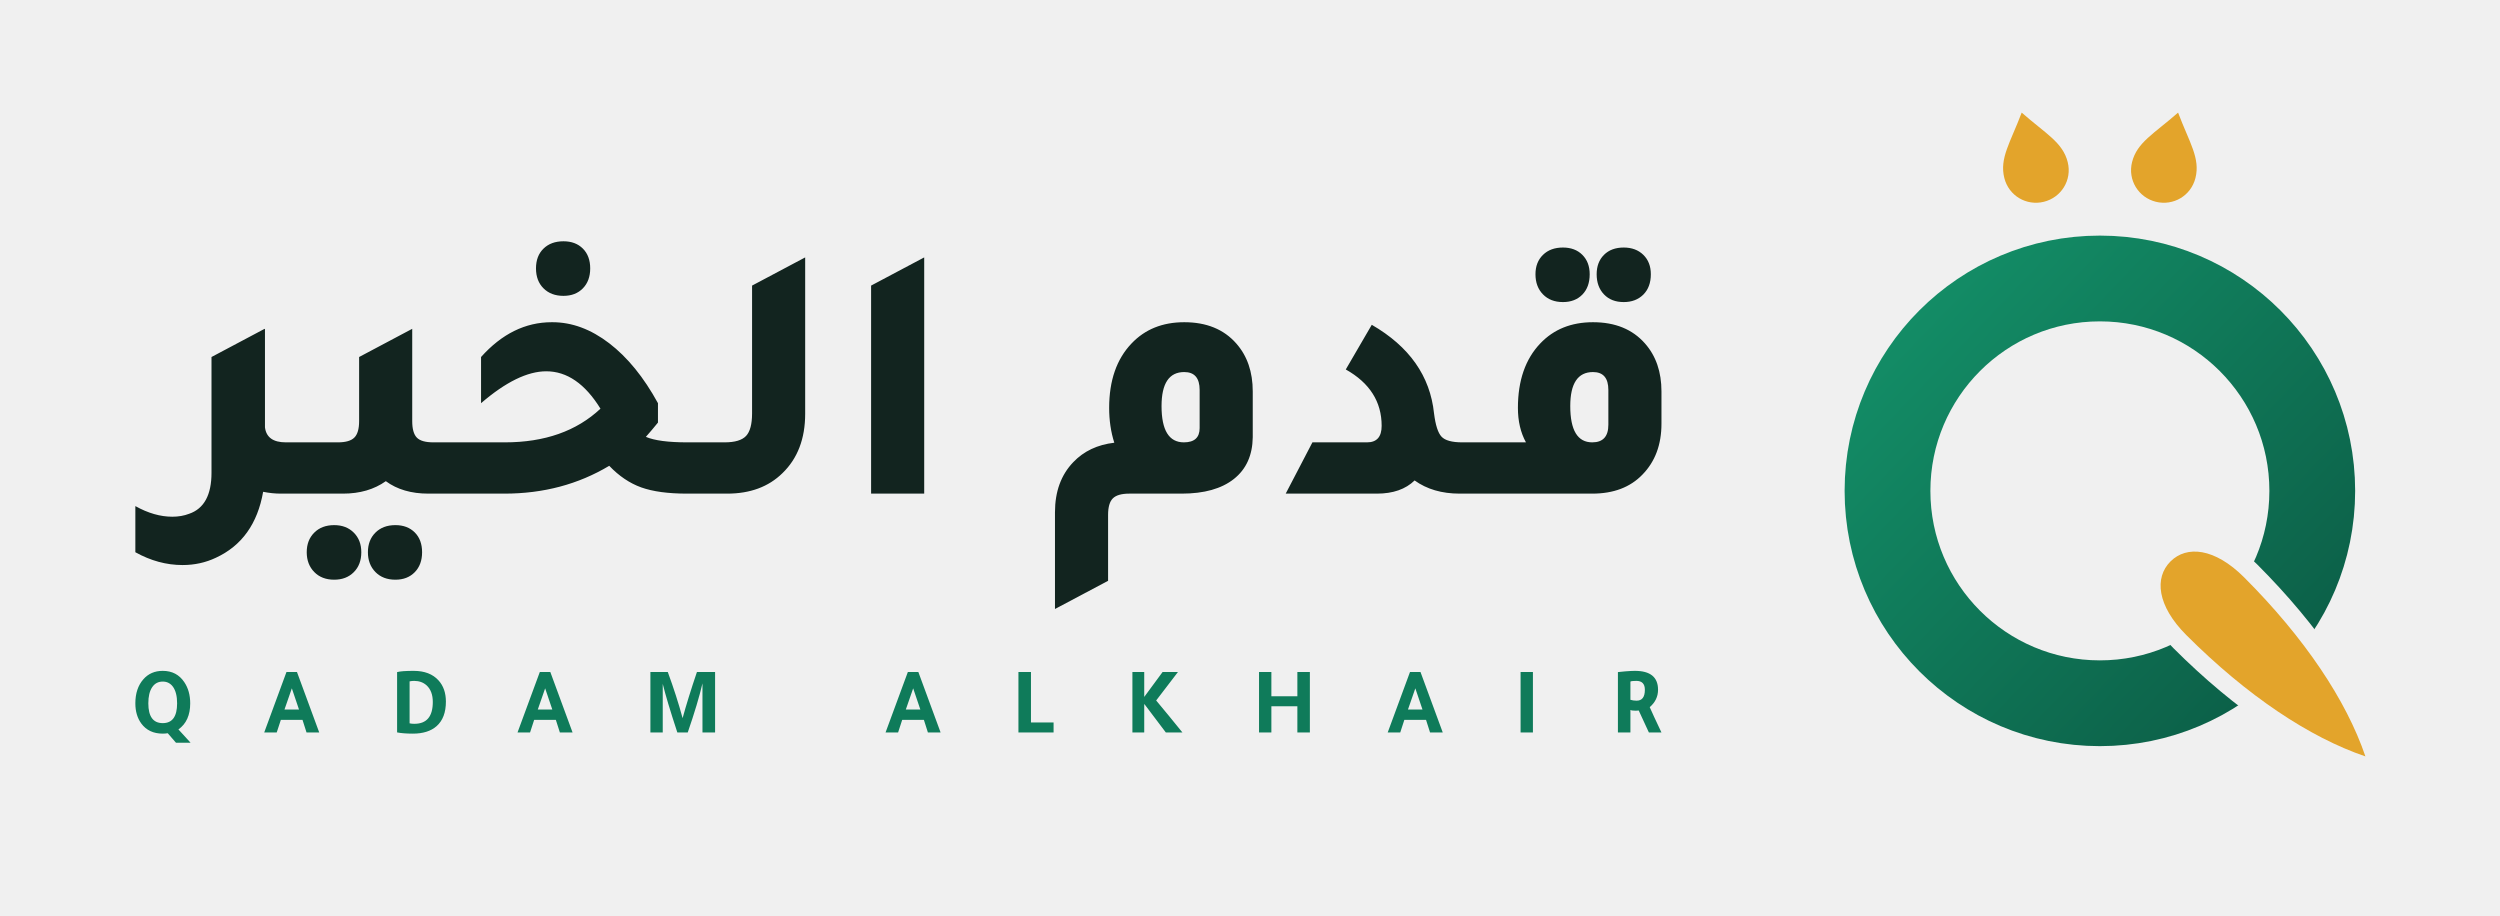
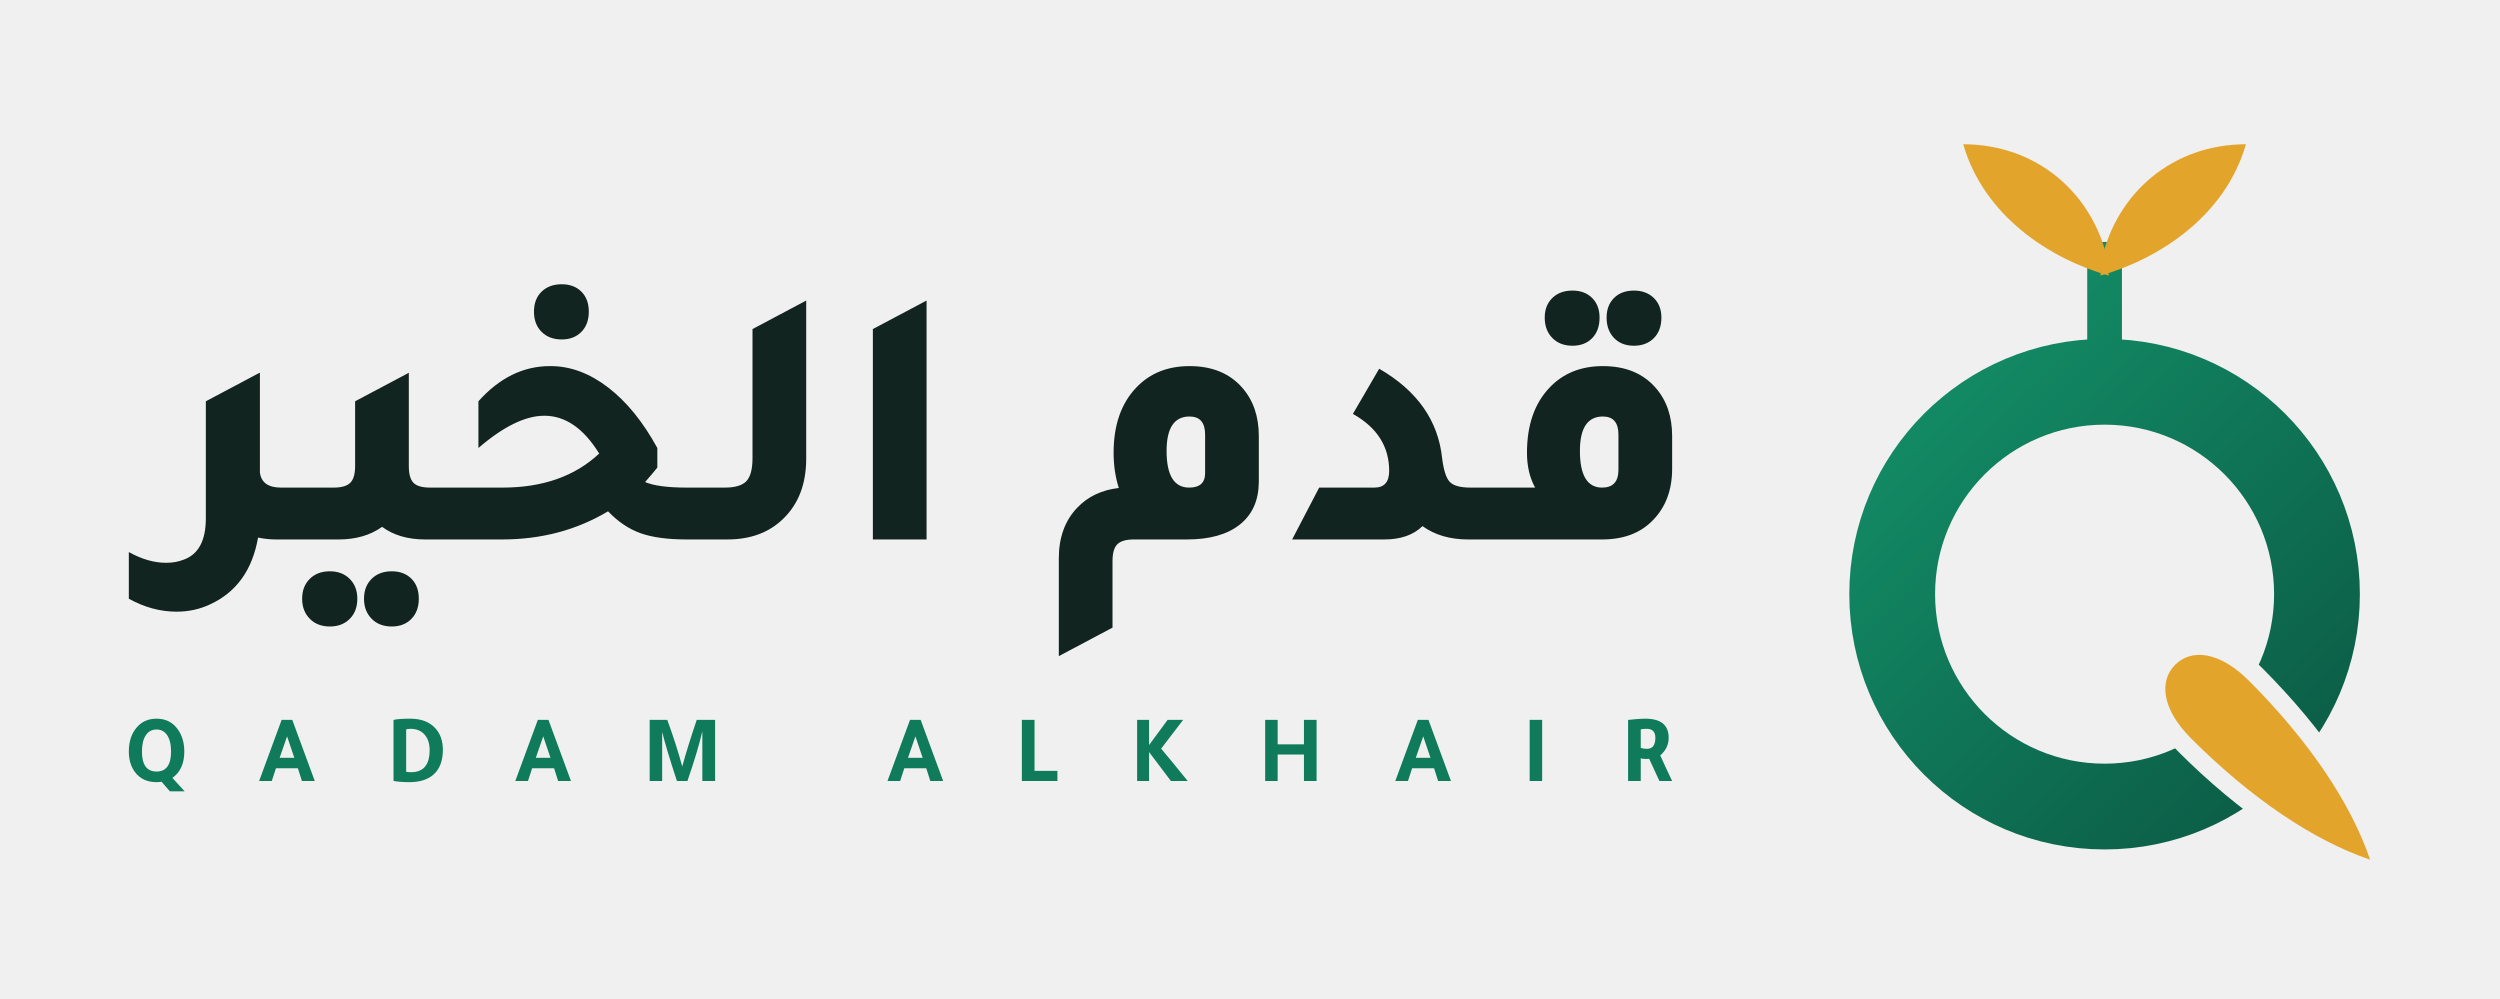
- <svg xmlns="http://www.w3.org/2000/svg" viewBox="0 0 628 230" width="628" height="230" role="img">
+ <svg xmlns="http://www.w3.org/2000/svg" viewBox="0 0 621 248" width="621" height="248" role="img">
  <defs>
-     <linearGradient id="gh2" x1="24" y1="34" x2="168" y2="172" gradientUnits="userSpaceOnUse">
+     <linearGradient id="gh2" x1="24" y1="34" x2="168" y2="180" gradientUnits="userSpaceOnUse">
      <stop offset="0" stop-color="#159A6F" />
      <stop offset="1" stop-color="#0A5440" />
    </linearGradient>
-     <mask id="mh2" maskUnits="userSpaceOnUse" x="0" y="0" width="200" height="200">
+     <mask id="mh2" maskUnits="userSpaceOnUse" x="-20" y="-20" width="240" height="240">
      <rect x="-20" y="-20" width="240" height="240" fill="#fff" />
-       <g transform="matrix(0.70711 0.70711 0.70711 -0.70711 124 126)">
+       <g transform="matrix(0.70711 0.70711 0.70711 -0.70711 124 140)">
        <path d="M58,0 C45,6.4 27,10 6,10 C-4.2,10 -9.5,5.6 -9.5,0 C-9.5,-5.6 -4.2,-10 6,-10 C27,-10 45,-6.4 58,0 Z" fill="#000" stroke="#000" stroke-width="9" stroke-linejoin="round" />
      </g>
    </mask>
  </defs>
-   <g transform="translate(427.97 7.37) scale(1.02599)">
-     <g transform="translate(-3 11)">
-       <circle cx="100" cy="102" r="52" fill="none" stroke="url(#gh2)" stroke-width="21" mask="url(#mh2)" />
-       <g transform="matrix(0.70711 0.70711 0.70711 -0.70711 124 126)">
+   <g transform="translate(423.35 29.90) scale(1.01458)">
+     <g transform="translate(-2 0)">
+       <circle cx="100" cy="116" r="52" fill="none" stroke="url(#gh2)" stroke-width="21" mask="url(#mh2)" />
+       <path d="M100,60 C100,48 100,42 100,34" stroke="url(#gh2)" stroke-width="8.5" stroke-linecap="round" fill="none" />
+       <g transform="translate(99 38) rotate(4) scale(1.28)">
+         <path d="M0,0 C11,-4 23,-13 26,-27 C12,-26 2,-16 0,-3 Z" fill="#E3A42B" />
+       </g>
+       <g transform="translate(101 38) rotate(-4) scale(-1.28 1.28)">
+         <path d="M0,0 C11,-4 23,-13 26,-27 C12,-26 2,-16 0,-3 Z" fill="#E3A42B" />
+       </g>
+       <g transform="matrix(0.70711 0.70711 0.70711 -0.70711 124 140)">
        <path d="M58,0 C45,6.4 27,10 6,10 C-4.2,10 -9.5,5.6 -9.5,0 C-9.5,-5.6 -4.2,-10 6,-10 C27,-10 45,-6.4 58,0 Z" fill="#E3A42B" />
-       </g>
-       <g transform="translate(84 22) rotate(-14)">
-         <path d="M0,-13 C4.5,-6.5 8,-3.5 8,1.5 C8,6 4.4,9.5 0,9.5 C-4.4,9.5 -8,6 -8,1.5 C-8,-3.5 -4.5,-6.5 0,-13 Z" fill="#E3A42B" />
-       </g>
-       <g transform="translate(116 22) rotate(14)">
-         <path d="M0,-13 C4.5,-6.5 8,-3.5 8,1.5 C8,6 4.4,9.5 0,9.5 C-4.4,9.5 -8,6 -8,1.5 C-8,-3.5 -4.5,-6.5 0,-13 Z" fill="#E3A42B" />
      </g>
    </g>
  </g>
-   <g transform="translate(40.16 124.00)">
+   <g transform="translate(38.16 134.00)">
    <path d="M31.65 -12.88H40.66V0.00H30.36Q28.24 0.00 25.94 -0.46Q23.83 11.59 14.08 16.10Q10.21 17.94 5.70 17.94Q-0.37 17.94 -6.16 14.72V3.13Q-1.38 5.80 3.13 5.80Q5.43 5.80 7.36 5.06Q12.97 3.13 12.97 -5.24V-34.32L26.31 -41.40V-41.31L26.40 -41.40V-16.65Q26.86 -12.88 31.65 -12.88Z M68.72 -12.88H77.65V0.00H67.44Q61.00 0.00 56.76 -3.13Q52.35 0.00 46.00 0.00H35.70V-12.88H44.71Q47.66 -12.88 48.85 -14.08Q50.05 -15.27 50.05 -18.22V-34.32L63.39 -41.40V-18.22Q63.39 -15.27 64.54 -14.08Q65.69 -12.88 68.72 -12.88ZM43.79 7.91Q46.83 7.91 48.71 9.80Q50.60 11.68 50.60 14.72Q50.60 17.85 48.71 19.73Q46.83 21.62 43.79 21.62Q40.66 21.62 38.78 19.69Q36.89 17.76 36.89 14.72Q36.89 11.68 38.78 9.80Q40.66 7.91 43.79 7.91ZM59.16 7.91Q62.19 7.91 64.03 9.75Q65.87 11.59 65.87 14.72Q65.87 17.85 64.03 19.73Q62.19 21.62 59.16 21.62Q56.03 21.62 54.14 19.69Q52.26 17.76 52.26 14.72Q52.26 11.68 54.14 9.80Q56.03 7.91 59.16 7.91Z M101.38 -49.68Q98.26 -49.68 96.37 -51.57Q94.48 -53.45 94.48 -56.58Q94.48 -59.71 96.37 -61.55Q98.26 -63.39 101.38 -63.39Q104.42 -63.39 106.26 -61.55Q108.10 -59.71 108.10 -56.58Q108.10 -53.45 106.26 -51.57Q104.42 -49.68 101.38 -49.68ZM132.48 -12.88H140.76V0.00H132.39Q125.30 0.00 120.93 -1.56Q116.56 -3.13 112.88 -6.99Q101.20 0.00 86.57 0.00H72.77V-12.88H86.66Q101.66 -12.88 110.68 -21.34Q104.88 -30.73 97.06 -30.73Q89.98 -30.73 80.68 -22.72V-34.32Q88.50 -43.06 98.44 -43.06H98.62Q105.98 -43.06 112.88 -37.77Q119.78 -32.48 125.12 -22.72V-17.85Q123.56 -15.92 122.08 -14.26Q125.30 -12.88 132.48 -12.88Z M135.88 0.00V-12.88H141.86Q145.73 -12.88 147.25 -14.49Q148.76 -16.10 148.76 -20.15V-52.26L162.10 -59.34V-20.06Q162.10 -10.67 156.40 -5.15Q151.16 0.00 142.51 0.00Z M178.66 0.00V-52.26L192.00 -59.34V0.00Z M239.75 -12.79Q238.46 -16.84 238.46 -21.53Q238.46 -31.83 244.08 -37.72Q249.14 -43.06 257.32 -43.06Q265.70 -43.06 270.39 -37.72Q274.53 -33.03 274.53 -25.67V-14.17Q274.44 -7.36 269.79 -3.68Q265.14 0.00 256.68 0.00H243.52Q240.58 0.00 239.38 1.20Q238.19 2.39 238.19 5.34V21.90L224.85 28.98V4.69Q224.85 -3.13 229.45 -7.91Q233.40 -12.05 239.75 -12.79ZM261.19 -16.47V-26.04Q261.19 -30.54 257.32 -30.54Q251.62 -30.54 251.62 -21.99Q251.62 -12.88 257.23 -12.88Q261.19 -12.88 261.19 -16.47Z M282.81 0.00 289.52 -12.88H303.23Q306.91 -12.88 306.91 -17.02Q306.91 -26.13 297.90 -31.19L304.43 -42.41Q318.60 -34.22 320.07 -20.15Q320.62 -15.73 321.95 -14.31Q323.29 -12.88 327.15 -12.88H334.51V0.00H326.51Q319.79 0.00 315.19 -3.31Q311.79 0.00 305.72 0.00Z M352.45 -48.12Q349.32 -48.12 347.44 -50.05Q345.55 -51.98 345.55 -55.11Q345.55 -58.14 347.44 -59.98Q349.32 -61.82 352.45 -61.82Q355.49 -61.82 357.33 -59.98Q359.17 -58.14 359.17 -55.11Q359.17 -51.89 357.33 -50.00Q355.49 -48.12 352.45 -48.12ZM367.72 -48.12Q364.60 -48.12 362.76 -50.05Q360.92 -51.98 360.92 -55.11Q360.92 -58.14 362.76 -59.98Q364.60 -61.82 367.72 -61.82Q370.76 -61.82 372.65 -59.98Q374.53 -58.14 374.53 -55.11Q374.53 -51.89 372.65 -50.00Q370.76 -48.12 367.72 -48.12ZM329.54 0.00V-12.88H343.16Q341.14 -16.56 341.14 -21.53Q341.14 -31.83 346.75 -37.72Q351.81 -43.06 360.00 -43.06Q368.37 -43.06 373.06 -37.72Q377.20 -33.03 377.20 -25.67V-17.57Q377.20 -9.66 372.42 -4.78Q367.82 0.00 359.81 0.00ZM363.86 -26.04Q363.86 -30.54 360.00 -30.54Q354.29 -30.54 354.29 -21.99Q354.29 -12.88 359.81 -12.88Q363.86 -12.88 363.86 -17.30Z" fill="#12241F" />
  </g>
-   <g transform="translate(33.04 184.00)">
+   <g transform="translate(31.04 194.00)">
    <path d="M9.10 0.19Q8.42 0.29 7.85 0.29Q4.32 0.29 2.45 -2.26Q0.96 -4.30 0.96 -7.32Q0.96 -11.09 2.98 -13.37Q4.82 -15.48 7.85 -15.48Q11.35 -15.48 13.25 -12.65Q14.74 -10.44 14.74 -7.32Q14.74 -2.86 11.78 -0.77Q13.18 0.79 14.83 2.57H11.16ZM7.85 -2.35Q11.45 -2.35 11.45 -7.32Q11.45 -10.01 10.42 -11.47Q9.46 -12.79 7.85 -12.79Q6.12 -12.79 5.17 -11.35Q4.22 -9.91 4.22 -7.32Q4.22 -2.35 7.85 -2.35Z M38.92 -15.19H41.56L47.15 0.00H43.96Q43.55 -1.20 42.95 -3.17H37.51Q37.17 -2.09 36.47 0.00H33.33ZM40.27 -11.09Q39.59 -9.19 38.42 -5.76H42.07Q40.94 -9.07 40.27 -11.09Z M66.71 -15.17Q67.88 -15.48 70.86 -15.48Q74.96 -15.48 77.12 -13.08Q78.97 -11.04 78.97 -7.75Q78.97 -3.65 76.62 -1.58Q74.48 0.29 70.67 0.29Q68.27 0.29 66.71 -0.02ZM69.85 -2.30Q70.33 -2.18 71.05 -2.18Q75.68 -2.18 75.68 -7.66Q75.68 -10.37 74.15 -11.81Q72.90 -12.96 70.98 -12.96Q70.43 -12.96 69.85 -12.84Z M102.56 -15.19H105.20L110.79 0.00H107.60Q107.19 -1.20 106.59 -3.17H101.14Q100.80 -2.09 100.11 0.00H96.96ZM103.90 -11.09Q103.23 -9.19 102.05 -5.76H105.70Q104.57 -9.07 103.90 -11.09Z M138.43 -3.60Q139.77 -8.52 142.03 -15.19H146.59V0.00H143.42V-12.34Q142.29 -7.46 139.72 0.00H137.11Q134.40 -8.23 133.44 -12.22V0.00H130.34V-15.19H134.71Q136.96 -9.05 138.43 -3.60Z M195.01 -15.19H197.65L203.24 0.00H200.05Q199.64 -1.20 199.04 -3.17H193.59Q193.25 -2.09 192.56 0.00H189.41ZM196.35 -11.09Q195.68 -9.19 194.50 -5.76H198.15Q197.02 -9.07 196.35 -11.09Z M222.79 0.00V-15.19H225.94V-2.52H231.62V0.00Z M254.39 -15.19V-8.93Q257.56 -13.22 259.00 -15.19H262.86Q260.39 -11.95 257.39 -8.04Q260.54 -4.27 263.99 0.00H259.82Q257.61 -2.95 254.46 -7.10H254.39V0.00H251.42V-15.19Z M286.33 0.00H283.23V-15.19H286.33V-9.10H292.86V-15.19H296.00V0.00H292.86V-6.58H286.33Z M321.15 -15.19H323.79L329.38 0.00H326.19Q325.78 -1.20 325.18 -3.17H319.73Q319.39 -2.09 318.70 0.00H315.55ZM322.49 -11.09Q321.82 -9.19 320.64 -5.76H324.29Q323.16 -9.07 322.49 -11.09Z M352.03 -15.19V0.00H348.93V-15.19Z M373.38 0.00V-15.17Q373.72 -15.24 375.28 -15.36Q376.84 -15.48 377.65 -15.48Q383.46 -15.48 383.46 -10.73Q383.46 -8.16 381.37 -6.36Q382.24 -4.37 384.32 0.00H381.16Q379.98 -2.57 378.61 -5.52Q378.35 -5.47 377.89 -5.47Q376.84 -5.47 376.52 -5.66V0.00ZM376.52 -12.79V-8.21Q377.24 -7.99 378.08 -7.99Q380.15 -7.99 380.15 -10.73Q380.15 -12.96 378.01 -12.96Q376.79 -12.96 376.52 -12.79Z" fill="#0F7B5A" />
  </g>
</svg>
